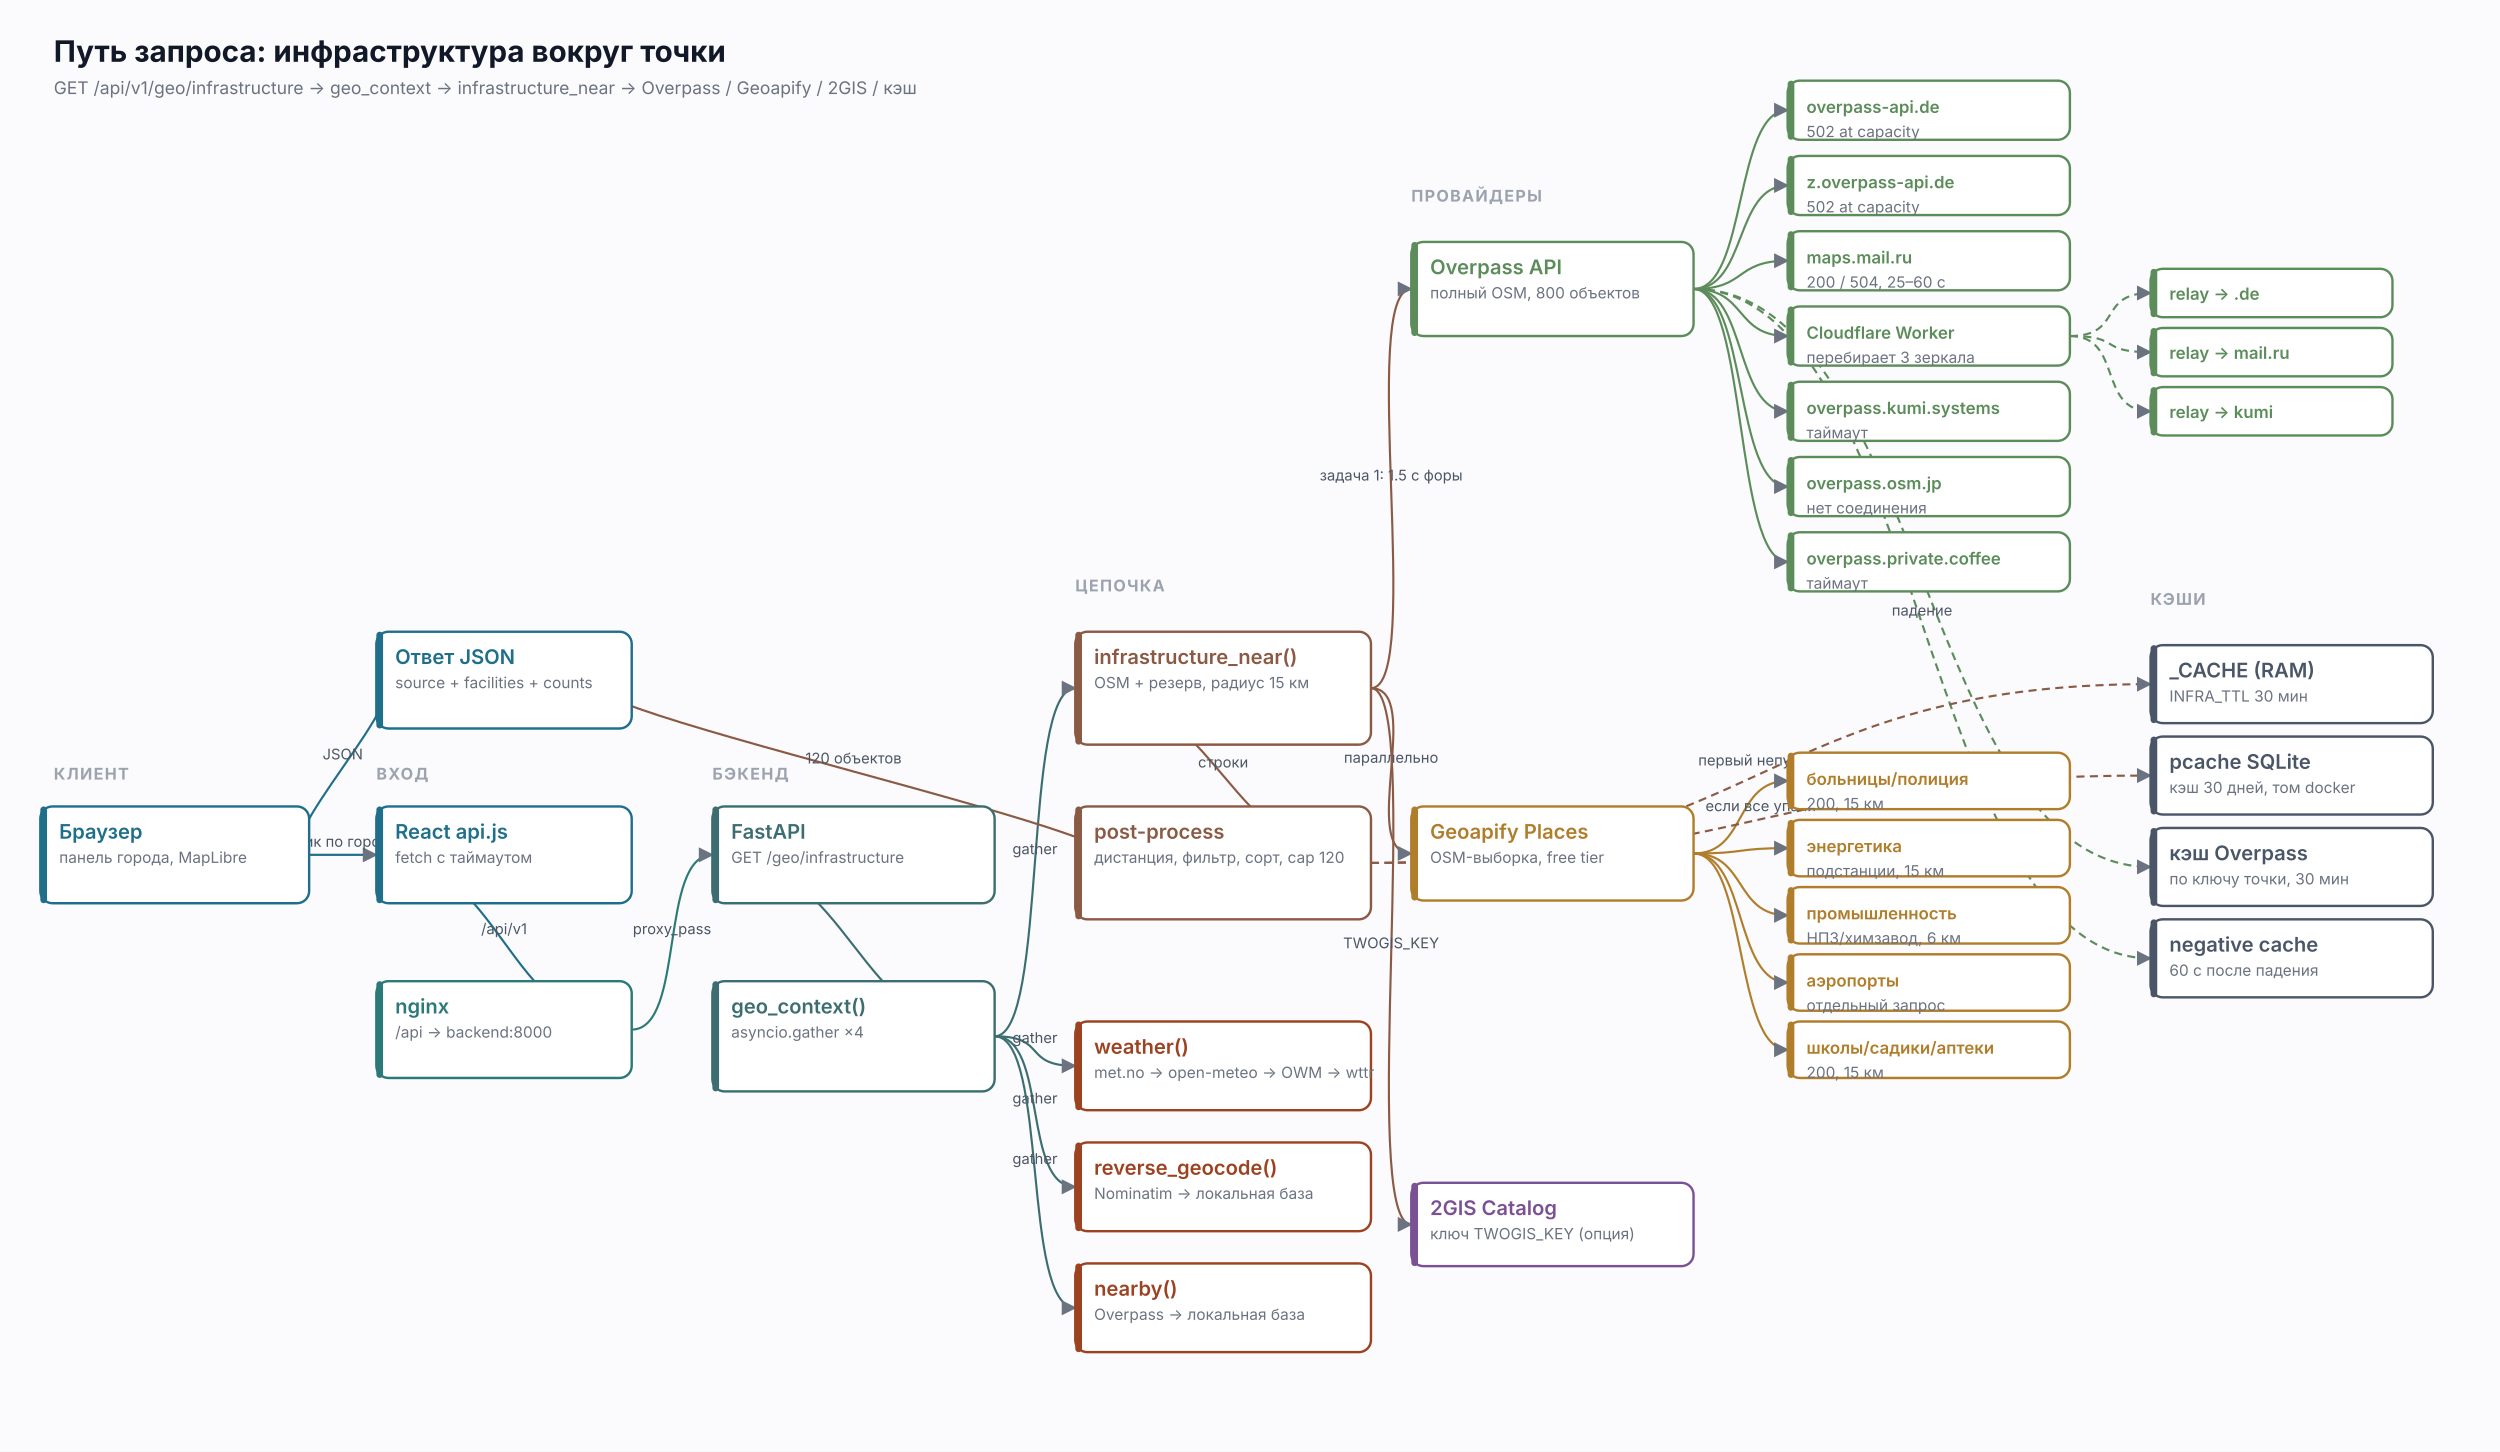
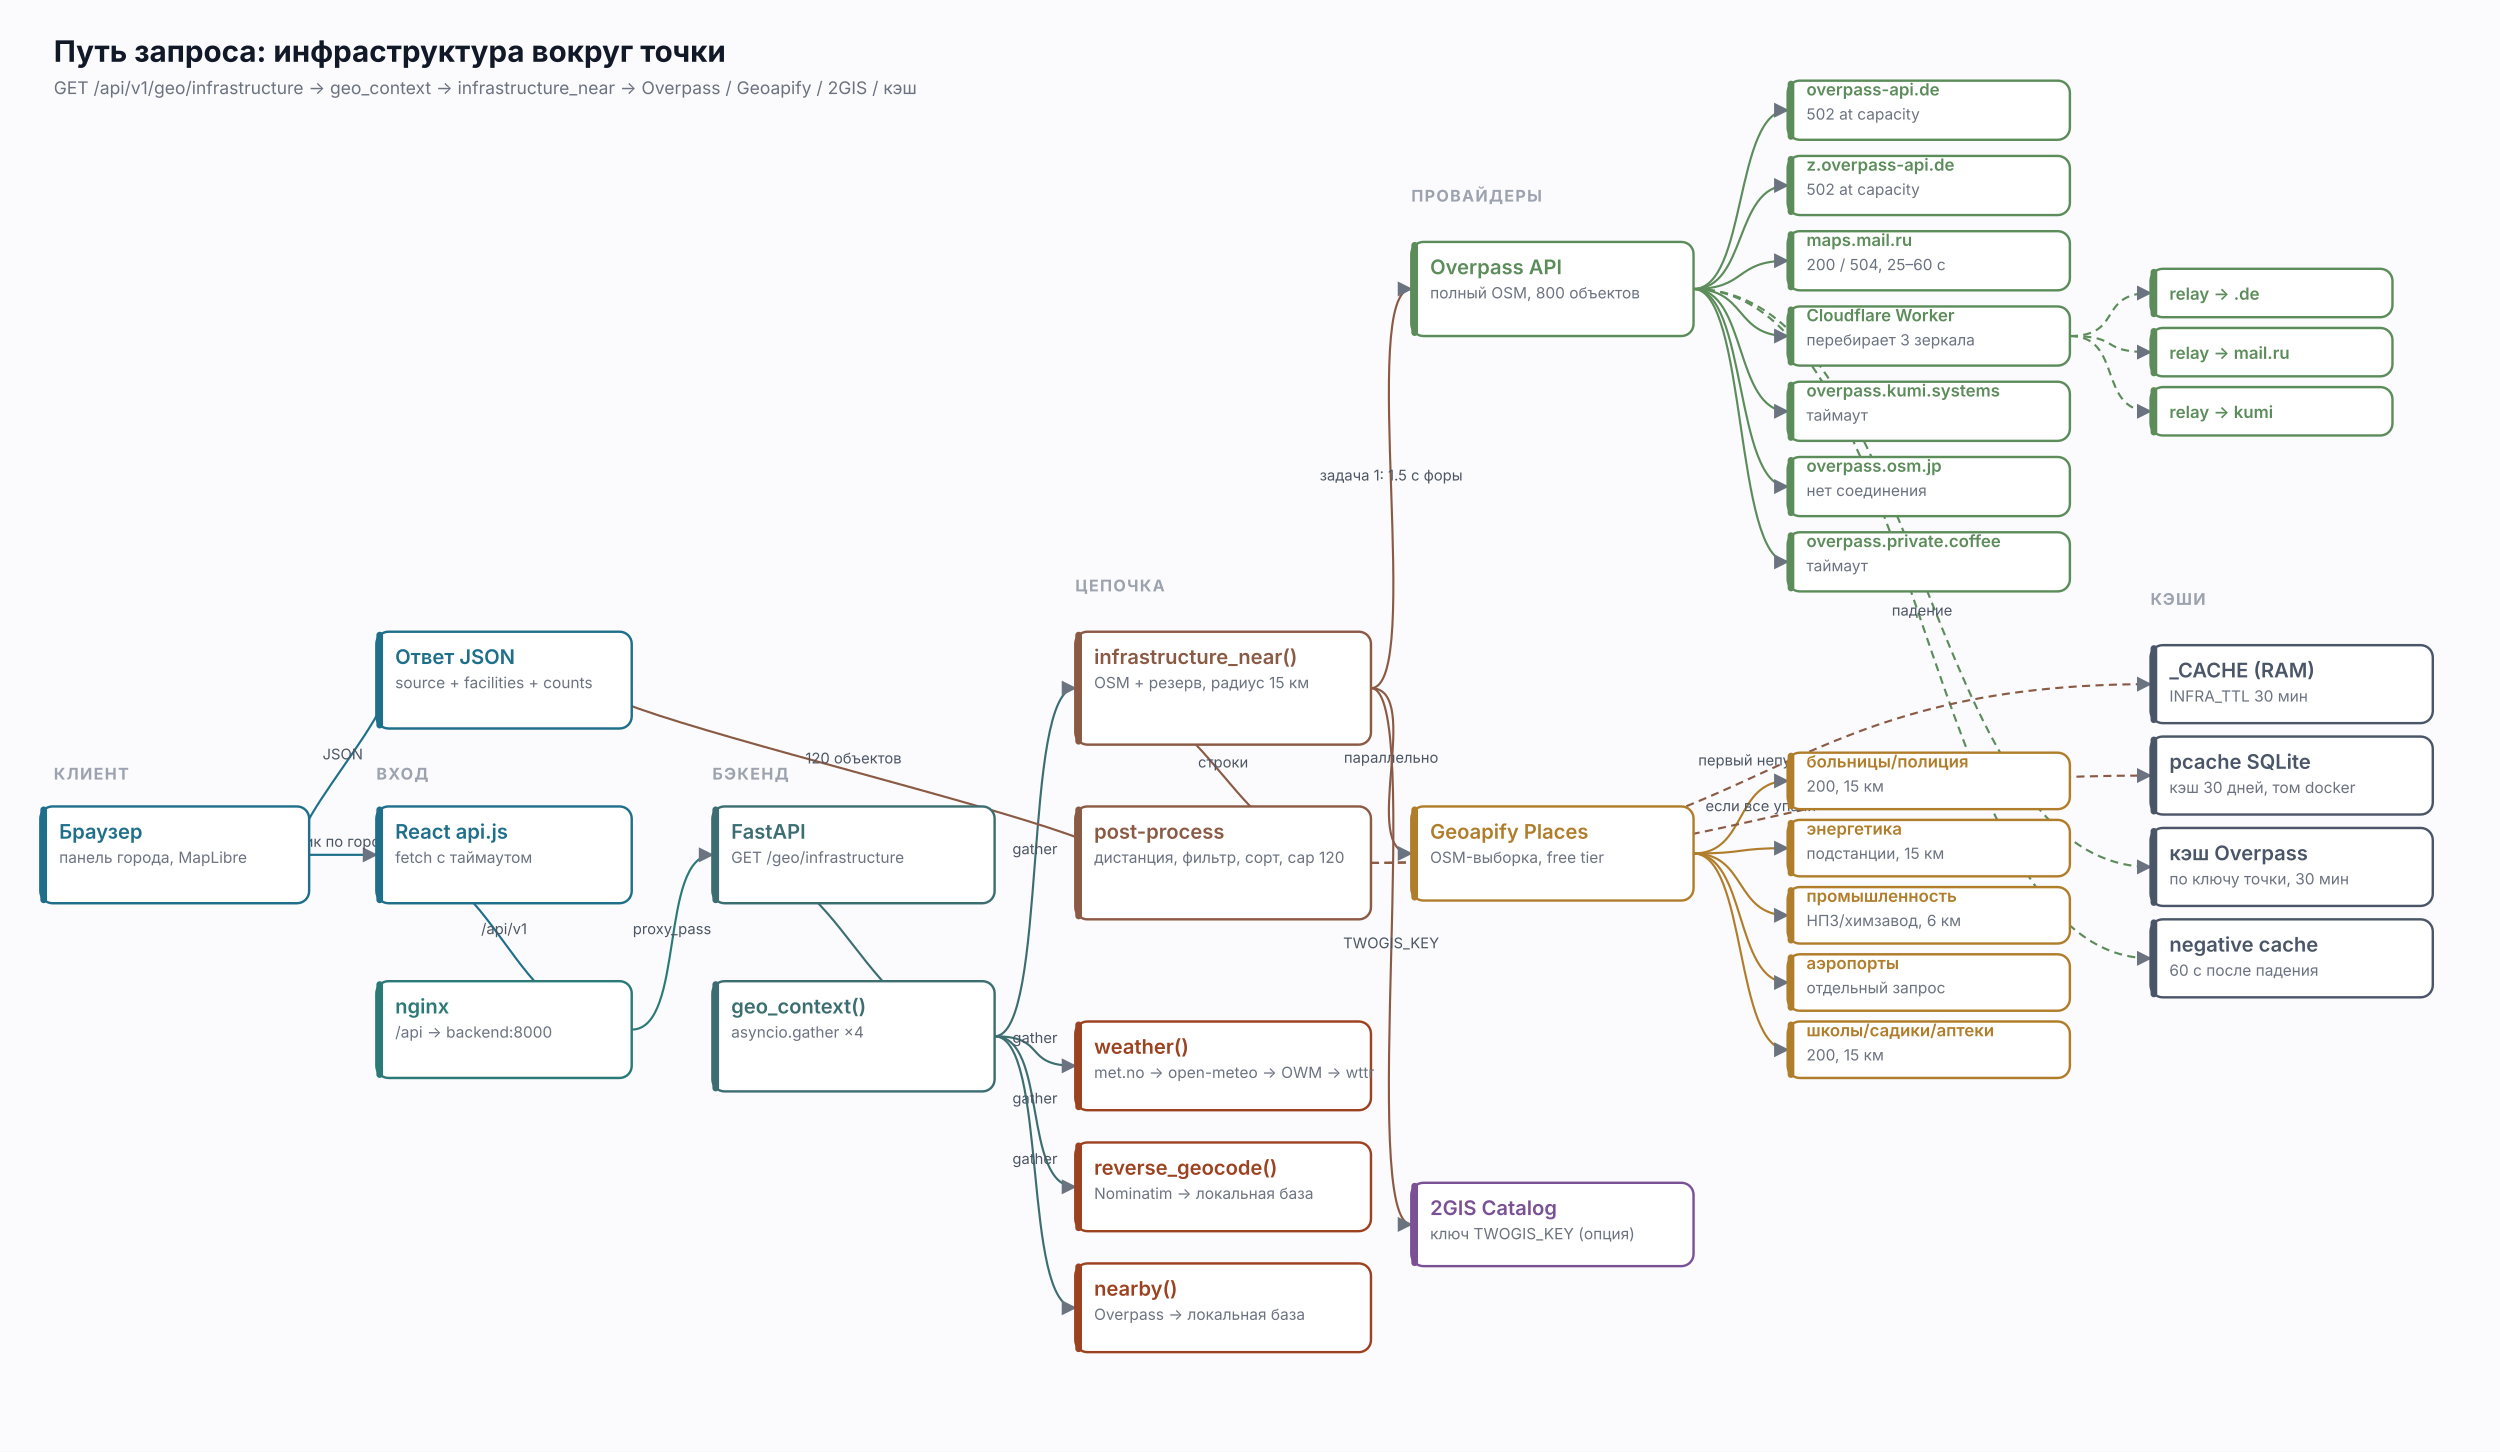
<svg xmlns="http://www.w3.org/2000/svg" width="1860" height="1080" viewBox="0 0 1860 1080" font-family="Inter, 'Segoe UI', Arial, sans-serif">
  <defs>
    <marker id="arw" viewBox="0 0 10 10" refX="9" refY="5" markerWidth="7" markerHeight="7" orient="auto-start-reverse">
      <path d="M0,0 L10,5 L0,10 z" fill="#6b7280" />
    </marker>
    <style>
    .t { font-weight: 600; }
    .s { font-size: 11.5px; fill: #6b7280; }
    .lbl { font-size: 11px; fill: #4b5563; }
    .h { font-size: 22px; font-weight: 700; fill: #111827; }
    .hs { font-size: 13px; fill: #6b7280; }
    .col { font-size: 12px; font-weight: 700; fill: #9ca3af; letter-spacing: .08em; }
  </style>
  </defs>
  <rect width="1860" height="1080" fill="#fbfbfd" />
  <text x="40" y="46" class="h">Путь запроса: инфраструктура вокруг точки</text>
  <text x="40" y="70" class="hs">GET /api/v1/geo/infrastructure → geo_context → infrastructure_near → Overpass / Geoapify / 2GIS / кэш</text>
  <text x="40" y="580" class="col">КЛИЕНТ</text>
  <text x="280" y="580" class="col">ВХОД</text>
  <text x="530" y="580" class="col">БЭКЕНД</text>
  <text x="800" y="440" class="col">ЦЕПОЧКА</text>
  <text x="1050" y="150" class="col">ПРОВАЙДЕРЫ</text>
  <text x="1600" y="450" class="col">КЭШИ</text>
  <path d="M230.0,636.0 C270.0,636.0 240.0,636.0 280.0,636.0" fill="none" stroke="#1f6f8b" stroke-width="1.6" marker-end="url(#arw)" />
  <text x="255.0" y="630.0" class="lbl" text-anchor="middle">клик по городу</text>
  <path d="M280.0,636.0 C375.0,636.0 375.0,766.0 470.0,766.0" fill="none" stroke="#1f6f8b" stroke-width="1.6" marker-end="url(#arw)" />
  <text x="375.0" y="695.0" class="lbl" text-anchor="middle">/api/v1</text>
  <path d="M470.0,766.0 C510.0,766.0 490.0,636.0 530.0,636.0" fill="none" stroke="#2b7a78" stroke-width="1.6" marker-end="url(#arw)" />
  <text x="500.0" y="695.0" class="lbl" text-anchor="middle">proxy_pass</text>
  <path d="M530.0,636.0 C635.0,636.0 635.0,771.0 740.0,771.0" fill="none" stroke="#3c6e71" stroke-width="1.6" marker-end="url(#arw)" />
  <path d="M740.0,771.0 C780.0,771.0 760.0,512.0 800.0,512.0" fill="none" stroke="#3c6e71" stroke-width="1.6" marker-end="url(#arw)" />
  <text x="770.0" y="635.5" class="lbl" text-anchor="middle">gather</text>
  <path d="M740.0,771.0 C780.0,771.0 760.0,793.0 800.0,793.0" fill="none" stroke="#3c6e71" stroke-width="1.6" marker-end="url(#arw)" />
  <text x="770.0" y="776.0" class="lbl" text-anchor="middle">gather</text>
  <path d="M740.0,771.0 C780.0,771.0 760.0,883.0 800.0,883.0" fill="none" stroke="#3c6e71" stroke-width="1.6" marker-end="url(#arw)" />
  <text x="770.0" y="821.0" class="lbl" text-anchor="middle">gather</text>
  <path d="M740.0,771.0 C780.0,771.0 760.0,973.0 800.0,973.0" fill="none" stroke="#3c6e71" stroke-width="1.6" marker-end="url(#arw)" />
  <text x="770.0" y="866.0" class="lbl" text-anchor="middle">gather</text>
  <path d="M1020.0,512.0 C1060.0,512.0 1010.0,215.0 1050.0,215.0" fill="none" stroke="#8a5a44" stroke-width="1.6" marker-end="url(#arw)" />
  <text x="1035.0" y="357.5" class="lbl" text-anchor="middle">задача 1: 1.5 с форы</text>
  <path d="M1260.0,215.0 C1300.0,215.0 1290.0,82.0 1330.0,82.0" fill="none" stroke="#5b8c5a" stroke-width="1.6" marker-end="url(#arw)" />
  <path d="M1260.0,215.0 C1300.0,215.0 1290.0,138.0 1330.0,138.0" fill="none" stroke="#5b8c5a" stroke-width="1.6" marker-end="url(#arw)" />
  <path d="M1260.0,215.0 C1300.0,215.0 1290.0,194.0 1330.0,194.0" fill="none" stroke="#5b8c5a" stroke-width="1.6" marker-end="url(#arw)" />
  <path d="M1260.0,215.0 C1300.0,215.0 1290.0,250.0 1330.0,250.0" fill="none" stroke="#5b8c5a" stroke-width="1.6" marker-end="url(#arw)" />
  <path d="M1260.0,215.0 C1300.0,215.0 1290.0,306.0 1330.0,306.0" fill="none" stroke="#5b8c5a" stroke-width="1.6" marker-end="url(#arw)" />
  <path d="M1260.0,215.0 C1300.0,215.0 1290.0,362.0 1330.0,362.0" fill="none" stroke="#5b8c5a" stroke-width="1.6" marker-end="url(#arw)" />
  <path d="M1260.0,215.0 C1300.0,215.0 1290.0,418.0 1330.0,418.0" fill="none" stroke="#5b8c5a" stroke-width="1.6" marker-end="url(#arw)" />
  <path d="M1540.0,250.0 C1580.0,250.0 1560.0,218.0 1600.0,218.0" fill="none" stroke="#5b8c5a" stroke-width="1.6" stroke-dasharray="6 4" marker-end="url(#arw)" />
  <path d="M1540.0,250.0 C1580.0,250.0 1560.0,262.0 1600.0,262.0" fill="none" stroke="#5b8c5a" stroke-width="1.6" stroke-dasharray="6 4" marker-end="url(#arw)" />
  <path d="M1540.0,250.0 C1580.0,250.0 1560.0,306.0 1600.0,306.0" fill="none" stroke="#5b8c5a" stroke-width="1.6" stroke-dasharray="6 4" marker-end="url(#arw)" />
  <path d="M1020.0,512.0 C1060.0,512.0 1010.0,635.0 1050.0,635.0" fill="none" stroke="#8a5a44" stroke-width="1.6" marker-end="url(#arw)" />
  <text x="1035.0" y="567.5" class="lbl" text-anchor="middle">параллельно</text>
  <path d="M1260.0,635.0 C1300.0,635.0 1290.0,581.0 1330.0,581.0" fill="none" stroke="#b07d2b" stroke-width="1.6" marker-end="url(#arw)" />
  <path d="M1260.0,635.0 C1300.0,635.0 1290.0,631.0 1330.0,631.0" fill="none" stroke="#b07d2b" stroke-width="1.6" marker-end="url(#arw)" />
  <path d="M1260.0,635.0 C1300.0,635.0 1290.0,681.0 1330.0,681.0" fill="none" stroke="#b07d2b" stroke-width="1.6" marker-end="url(#arw)" />
  <path d="M1260.0,635.0 C1300.0,635.0 1290.0,731.0 1330.0,731.0" fill="none" stroke="#b07d2b" stroke-width="1.6" marker-end="url(#arw)" />
  <path d="M1260.0,635.0 C1300.0,635.0 1290.0,781.0 1330.0,781.0" fill="none" stroke="#b07d2b" stroke-width="1.6" marker-end="url(#arw)" />
  <path d="M1020.0,512.0 C1060.0,512.0 1010.0,911.0 1050.0,911.0" fill="none" stroke="#8a5a44" stroke-width="1.6" marker-end="url(#arw)" />
  <text x="1035.0" y="705.5" class="lbl" text-anchor="middle">TWOGIS_KEY</text>
  <path d="M800.0,512.0 C910.0,512.0 910.0,642.0 1020.0,642.0" fill="none" stroke="#8a5a44" stroke-width="1.6" marker-end="url(#arw)" />
  <text x="910.0" y="571.0" class="lbl" text-anchor="middle">строки</text>
  <path d="M1260.0,215.0 C1430.0,215.0 1430.0,645.0 1600.0,645.0" fill="none" stroke="#5b8c5a" stroke-width="1.6" stroke-dasharray="6 4" marker-end="url(#arw)" />
  <text x="1430.0" y="424.0" class="lbl" text-anchor="middle">кэш ответа</text>
  <path d="M1260.0,215.0 C1430.0,215.0 1430.0,713.0 1600.0,713.0" fill="none" stroke="#5b8c5a" stroke-width="1.6" stroke-dasharray="6 4" marker-end="url(#arw)" />
  <text x="1430.0" y="458.0" class="lbl" text-anchor="middle">падение</text>
  <path d="M1020.0,642.0 C1310.0,642.0 1310.0,509.0 1600.0,509.0" fill="none" stroke="#8a5a44" stroke-width="1.6" stroke-dasharray="6 4" marker-end="url(#arw)" />
  <text x="1310.0" y="569.5" class="lbl" text-anchor="middle">первый непустой</text>
  <path d="M1020.0,642.0 C1310.0,642.0 1310.0,577.0 1600.0,577.0" fill="none" stroke="#8a5a44" stroke-width="1.6" stroke-dasharray="6 4" marker-end="url(#arw)" />
  <text x="1310.0" y="603.5" class="lbl" text-anchor="middle">если все упали</text>
  <path d="M800.0,642.0 C965.0,642.0 305.0,506.0 470.0,506.0" fill="none" stroke="#8a5a44" stroke-width="1.6" marker-end="url(#arw)" />
  <text x="635.0" y="568.0" class="lbl" text-anchor="middle">120 объектов</text>
  <path d="M280.0,506.0 C320.0,506.0 190.0,636.0 230.0,636.0" fill="none" stroke="#1f6f8b" stroke-width="1.6" marker-end="url(#arw)" />
  <text x="255.0" y="565.0" class="lbl" text-anchor="middle">JSON</text>
  <g class="node">
    <rect x="30" y="600" width="200" height="72" rx="9" fill="#fff" stroke="#1f6f8b" stroke-width="1.8" />
    <rect x="30" y="600" width="5" height="72" rx="2.5" fill="#1f6f8b" />
    <text x="44" y="624" class="t" fill="#1f6f8b" font-size="15">Браузер</text>
    <text x="44" y="642" class="s">панель города, MapLibre</text>
  </g>
  <g class="node">
    <rect x="280" y="600" width="190" height="72" rx="9" fill="#fff" stroke="#1f6f8b" stroke-width="1.8" />
    <rect x="280" y="600" width="5" height="72" rx="2.5" fill="#1f6f8b" />
    <text x="294" y="624" class="t" fill="#1f6f8b" font-size="15">React api.js</text>
    <text x="294" y="642" class="s">fetch с таймаутом</text>
  </g>
  <g class="node">
    <rect x="280" y="730" width="190" height="72" rx="9" fill="#fff" stroke="#2b7a78" stroke-width="1.8" />
    <rect x="280" y="730" width="5" height="72" rx="2.5" fill="#2b7a78" />
    <text x="294" y="754" class="t" fill="#2b7a78" font-size="15">nginx</text>
    <text x="294" y="772" class="s">/api → backend:8000</text>
  </g>
  <g class="node">
    <rect x="530" y="600" width="210" height="72" rx="9" fill="#fff" stroke="#3c6e71" stroke-width="1.8" />
    <rect x="530" y="600" width="5" height="72" rx="2.5" fill="#3c6e71" />
    <text x="544" y="624" class="t" fill="#3c6e71" font-size="15">FastAPI</text>
    <text x="544" y="642" class="s">GET /geo/infrastructure</text>
  </g>
  <g class="node">
    <rect x="530" y="730" width="210" height="82" rx="9" fill="#fff" stroke="#3c6e71" stroke-width="1.8" />
    <rect x="530" y="730" width="5" height="82" rx="2.5" fill="#3c6e71" />
    <text x="544" y="754" class="t" fill="#3c6e71" font-size="15">geo_context()</text>
    <text x="544" y="772" class="s">asyncio.gather ×4</text>
  </g>
  <g class="node">
    <rect x="800" y="470" width="220" height="84" rx="9" fill="#fff" stroke="#8a5a44" stroke-width="1.8" />
    <rect x="800" y="470" width="5" height="84" rx="2.5" fill="#8a5a44" />
    <text x="814" y="494" class="t" fill="#8a5a44" font-size="15">infrastructure_near()</text>
    <text x="814" y="512" class="s">OSM + резерв, радиус 15 км</text>
  </g>
  <g class="node">
    <rect x="800" y="600" width="220" height="84" rx="9" fill="#fff" stroke="#8a5a44" stroke-width="1.8" />
    <rect x="800" y="600" width="5" height="84" rx="2.5" fill="#8a5a44" />
    <text x="814" y="624" class="t" fill="#8a5a44" font-size="15">post-process</text>
    <text x="814" y="642" class="s">дистанция, фильтр, сорт, cap 120</text>
  </g>
  <g class="node">
    <rect x="280" y="470" width="190" height="72" rx="9" fill="#fff" stroke="#1f6f8b" stroke-width="1.8" />
    <rect x="280" y="470" width="5" height="72" rx="2.5" fill="#1f6f8b" />
    <text x="294" y="494" class="t" fill="#1f6f8b" font-size="15">Ответ JSON</text>
    <text x="294" y="512" class="s">source + facilities + counts</text>
  </g>
  <g class="node">
    <rect x="1050" y="180" width="210" height="70" rx="9" fill="#fff" stroke="#5b8c5a" stroke-width="1.8" />
    <rect x="1050" y="180" width="5" height="70" rx="2.5" fill="#5b8c5a" />
    <text x="1064" y="204" class="t" fill="#5b8c5a" font-size="15">Overpass API</text>
    <text x="1064" y="222" class="s">полный OSM, 800 объектов</text>
  </g>
  <g class="node">
    <rect x="1330" y="60" width="210" height="44" rx="9" fill="#fff" stroke="#5b8c5a" stroke-width="1.8" />
    <rect x="1330" y="60" width="5" height="44" rx="2.5" fill="#5b8c5a" />
-     <text x="1344" y="84" class="t" fill="#5b8c5a" font-size="12.5">overpass-api.de</text>
-     <text x="1344" y="102" class="s">502 at capacity</text>
+     <text x="1344" y="71" class="t" fill="#5b8c5a" font-size="12.5">overpass-api.de</text>
+     <text x="1344" y="89" class="s">502 at capacity</text>
  </g>
  <g class="node">
    <rect x="1330" y="116" width="210" height="44" rx="9" fill="#fff" stroke="#5b8c5a" stroke-width="1.8" />
    <rect x="1330" y="116" width="5" height="44" rx="2.5" fill="#5b8c5a" />
-     <text x="1344" y="140" class="t" fill="#5b8c5a" font-size="12.5">z.overpass-api.de</text>
-     <text x="1344" y="158" class="s">502 at capacity</text>
+     <text x="1344" y="127" class="t" fill="#5b8c5a" font-size="12.5">z.overpass-api.de</text>
+     <text x="1344" y="145" class="s">502 at capacity</text>
  </g>
  <g class="node">
    <rect x="1330" y="172" width="210" height="44" rx="9" fill="#fff" stroke="#5b8c5a" stroke-width="1.8" />
    <rect x="1330" y="172" width="5" height="44" rx="2.5" fill="#5b8c5a" />
-     <text x="1344" y="196" class="t" fill="#5b8c5a" font-size="12.5">maps.mail.ru</text>
-     <text x="1344" y="214" class="s">200 / 504, 25–60 с</text>
+     <text x="1344" y="183" class="t" fill="#5b8c5a" font-size="12.5">maps.mail.ru</text>
+     <text x="1344" y="201" class="s">200 / 504, 25–60 с</text>
  </g>
  <g class="node">
    <rect x="1330" y="228" width="210" height="44" rx="9" fill="#fff" stroke="#5b8c5a" stroke-width="1.8" />
    <rect x="1330" y="228" width="5" height="44" rx="2.5" fill="#5b8c5a" />
-     <text x="1344" y="252" class="t" fill="#5b8c5a" font-size="12.5">Cloudflare Worker</text>
-     <text x="1344" y="270" class="s">перебирает 3 зеркала</text>
+     <text x="1344" y="239" class="t" fill="#5b8c5a" font-size="12.5">Cloudflare Worker</text>
+     <text x="1344" y="257" class="s">перебирает 3 зеркала</text>
  </g>
  <g class="node">
    <rect x="1330" y="284" width="210" height="44" rx="9" fill="#fff" stroke="#5b8c5a" stroke-width="1.8" />
    <rect x="1330" y="284" width="5" height="44" rx="2.5" fill="#5b8c5a" />
-     <text x="1344" y="308" class="t" fill="#5b8c5a" font-size="12.5">overpass.kumi.systems</text>
-     <text x="1344" y="326" class="s">таймаут</text>
+     <text x="1344" y="295" class="t" fill="#5b8c5a" font-size="12.5">overpass.kumi.systems</text>
+     <text x="1344" y="313" class="s">таймаут</text>
  </g>
  <g class="node">
    <rect x="1330" y="340" width="210" height="44" rx="9" fill="#fff" stroke="#5b8c5a" stroke-width="1.8" />
    <rect x="1330" y="340" width="5" height="44" rx="2.5" fill="#5b8c5a" />
-     <text x="1344" y="364" class="t" fill="#5b8c5a" font-size="12.5">overpass.osm.jp</text>
-     <text x="1344" y="382" class="s">нет соединения</text>
+     <text x="1344" y="351" class="t" fill="#5b8c5a" font-size="12.5">overpass.osm.jp</text>
+     <text x="1344" y="369" class="s">нет соединения</text>
  </g>
  <g class="node">
    <rect x="1330" y="396" width="210" height="44" rx="9" fill="#fff" stroke="#5b8c5a" stroke-width="1.8" />
    <rect x="1330" y="396" width="5" height="44" rx="2.5" fill="#5b8c5a" />
-     <text x="1344" y="420" class="t" fill="#5b8c5a" font-size="12.5">overpass.private.coffee</text>
-     <text x="1344" y="438" class="s">таймаут</text>
+     <text x="1344" y="407" class="t" fill="#5b8c5a" font-size="12.5">overpass.private.coffee</text>
+     <text x="1344" y="425" class="s">таймаут</text>
  </g>
  <g class="node">
    <rect x="1600" y="200" width="180" height="36" rx="9" fill="#fff" stroke="#5b8c5a" stroke-width="1.8" />
    <rect x="1600" y="200" width="5" height="36" rx="2.5" fill="#5b8c5a" />
    <text x="1614" y="223.0" class="t" fill="#5b8c5a" font-size="12.5">relay → .de</text>
  </g>
  <g class="node">
    <rect x="1600" y="244" width="180" height="36" rx="9" fill="#fff" stroke="#5b8c5a" stroke-width="1.8" />
    <rect x="1600" y="244" width="5" height="36" rx="2.5" fill="#5b8c5a" />
    <text x="1614" y="267.0" class="t" fill="#5b8c5a" font-size="12.5">relay → mail.ru</text>
  </g>
  <g class="node">
    <rect x="1600" y="288" width="180" height="36" rx="9" fill="#fff" stroke="#5b8c5a" stroke-width="1.8" />
    <rect x="1600" y="288" width="5" height="36" rx="2.5" fill="#5b8c5a" />
    <text x="1614" y="311.0" class="t" fill="#5b8c5a" font-size="12.5">relay → kumi</text>
  </g>
  <g class="node">
    <rect x="1050" y="600" width="210" height="70" rx="9" fill="#fff" stroke="#b07d2b" stroke-width="1.8" />
    <rect x="1050" y="600" width="5" height="70" rx="2.5" fill="#b07d2b" />
    <text x="1064" y="624" class="t" fill="#b07d2b" font-size="15">Geoapify Places</text>
    <text x="1064" y="642" class="s">OSM-выборка, free tier</text>
  </g>
  <g class="node">
    <rect x="1330" y="560" width="210" height="42" rx="9" fill="#fff" stroke="#b07d2b" stroke-width="1.8" />
    <rect x="1330" y="560" width="5" height="42" rx="2.5" fill="#b07d2b" />
-     <text x="1344" y="584" class="t" fill="#b07d2b" font-size="12.5">больницы/полиция</text>
-     <text x="1344" y="602" class="s">200, 15 км</text>
+     <text x="1344" y="571" class="t" fill="#b07d2b" font-size="12.5">больницы/полиция</text>
+     <text x="1344" y="589" class="s">200, 15 км</text>
  </g>
  <g class="node">
    <rect x="1330" y="610" width="210" height="42" rx="9" fill="#fff" stroke="#b07d2b" stroke-width="1.8" />
    <rect x="1330" y="610" width="5" height="42" rx="2.5" fill="#b07d2b" />
-     <text x="1344" y="634" class="t" fill="#b07d2b" font-size="12.5">энергетика</text>
-     <text x="1344" y="652" class="s">подстанции, 15 км</text>
+     <text x="1344" y="621" class="t" fill="#b07d2b" font-size="12.5">энергетика</text>
+     <text x="1344" y="639" class="s">подстанции, 15 км</text>
  </g>
  <g class="node">
    <rect x="1330" y="660" width="210" height="42" rx="9" fill="#fff" stroke="#b07d2b" stroke-width="1.8" />
    <rect x="1330" y="660" width="5" height="42" rx="2.5" fill="#b07d2b" />
-     <text x="1344" y="684" class="t" fill="#b07d2b" font-size="12.5">промышленность</text>
-     <text x="1344" y="702" class="s">НПЗ/химзавод, 6 км</text>
+     <text x="1344" y="671" class="t" fill="#b07d2b" font-size="12.5">промышленность</text>
+     <text x="1344" y="689" class="s">НПЗ/химзавод, 6 км</text>
  </g>
  <g class="node">
    <rect x="1330" y="710" width="210" height="42" rx="9" fill="#fff" stroke="#b07d2b" stroke-width="1.8" />
    <rect x="1330" y="710" width="5" height="42" rx="2.5" fill="#b07d2b" />
-     <text x="1344" y="734" class="t" fill="#b07d2b" font-size="12.5">аэропорты</text>
-     <text x="1344" y="752" class="s">отдельный запрос</text>
+     <text x="1344" y="721" class="t" fill="#b07d2b" font-size="12.5">аэропорты</text>
+     <text x="1344" y="739" class="s">отдельный запрос</text>
  </g>
  <g class="node">
    <rect x="1330" y="760" width="210" height="42" rx="9" fill="#fff" stroke="#b07d2b" stroke-width="1.8" />
    <rect x="1330" y="760" width="5" height="42" rx="2.5" fill="#b07d2b" />
-     <text x="1344" y="784" class="t" fill="#b07d2b" font-size="12.5">школы/садики/аптеки</text>
-     <text x="1344" y="802" class="s">200, 15 км</text>
+     <text x="1344" y="771" class="t" fill="#b07d2b" font-size="12.5">школы/садики/аптеки</text>
+     <text x="1344" y="789" class="s">200, 15 км</text>
  </g>
  <g class="node">
    <rect x="1050" y="880" width="210" height="62" rx="9" fill="#fff" stroke="#7a5195" stroke-width="1.8" />
    <rect x="1050" y="880" width="5" height="62" rx="2.5" fill="#7a5195" />
    <text x="1064" y="904" class="t" fill="#7a5195" font-size="15">2GIS Catalog</text>
    <text x="1064" y="922" class="s">ключ TWOGIS_KEY (опция)</text>
  </g>
  <g class="node">
    <rect x="800" y="760" width="220" height="66" rx="9" fill="#fff" stroke="#9c4221" stroke-width="1.8" />
    <rect x="800" y="760" width="5" height="66" rx="2.5" fill="#9c4221" />
    <text x="814" y="784" class="t" fill="#9c4221" font-size="15">weather()</text>
    <text x="814" y="802" class="s">met.no → open-meteo → OWM → wttr</text>
  </g>
  <g class="node">
    <rect x="800" y="850" width="220" height="66" rx="9" fill="#fff" stroke="#9c4221" stroke-width="1.8" />
    <rect x="800" y="850" width="5" height="66" rx="2.5" fill="#9c4221" />
    <text x="814" y="874" class="t" fill="#9c4221" font-size="15">reverse_geocode()</text>
    <text x="814" y="892" class="s">Nominatim → локальная база</text>
  </g>
  <g class="node">
    <rect x="800" y="940" width="220" height="66" rx="9" fill="#fff" stroke="#9c4221" stroke-width="1.8" />
    <rect x="800" y="940" width="5" height="66" rx="2.5" fill="#9c4221" />
    <text x="814" y="964" class="t" fill="#9c4221" font-size="15">nearby()</text>
    <text x="814" y="982" class="s">Overpass → локальная база</text>
  </g>
  <g class="node">
    <rect x="1600" y="480" width="210" height="58" rx="9" fill="#fff" stroke="#4a5568" stroke-width="1.8" />
    <rect x="1600" y="480" width="5" height="58" rx="2.5" fill="#4a5568" />
    <text x="1614" y="504" class="t" fill="#4a5568" font-size="15">_CACHE (RAM)</text>
    <text x="1614" y="522" class="s">INFRA_TTL 30 мин</text>
  </g>
  <g class="node">
    <rect x="1600" y="548" width="210" height="58" rx="9" fill="#fff" stroke="#4a5568" stroke-width="1.8" />
    <rect x="1600" y="548" width="5" height="58" rx="2.5" fill="#4a5568" />
    <text x="1614" y="572" class="t" fill="#4a5568" font-size="15">pcache SQLite</text>
    <text x="1614" y="590" class="s">кэш 30 дней, том docker</text>
  </g>
  <g class="node">
    <rect x="1600" y="616" width="210" height="58" rx="9" fill="#fff" stroke="#4a5568" stroke-width="1.8" />
    <rect x="1600" y="616" width="5" height="58" rx="2.5" fill="#4a5568" />
    <text x="1614" y="640" class="t" fill="#4a5568" font-size="15">кэш Overpass</text>
    <text x="1614" y="658" class="s">по ключу точки, 30 мин</text>
  </g>
  <g class="node">
    <rect x="1600" y="684" width="210" height="58" rx="9" fill="#fff" stroke="#4a5568" stroke-width="1.8" />
    <rect x="1600" y="684" width="5" height="58" rx="2.5" fill="#4a5568" />
    <text x="1614" y="708" class="t" fill="#4a5568" font-size="15">negative cache</text>
    <text x="1614" y="726" class="s">60 с после падения</text>
  </g>
</svg>
